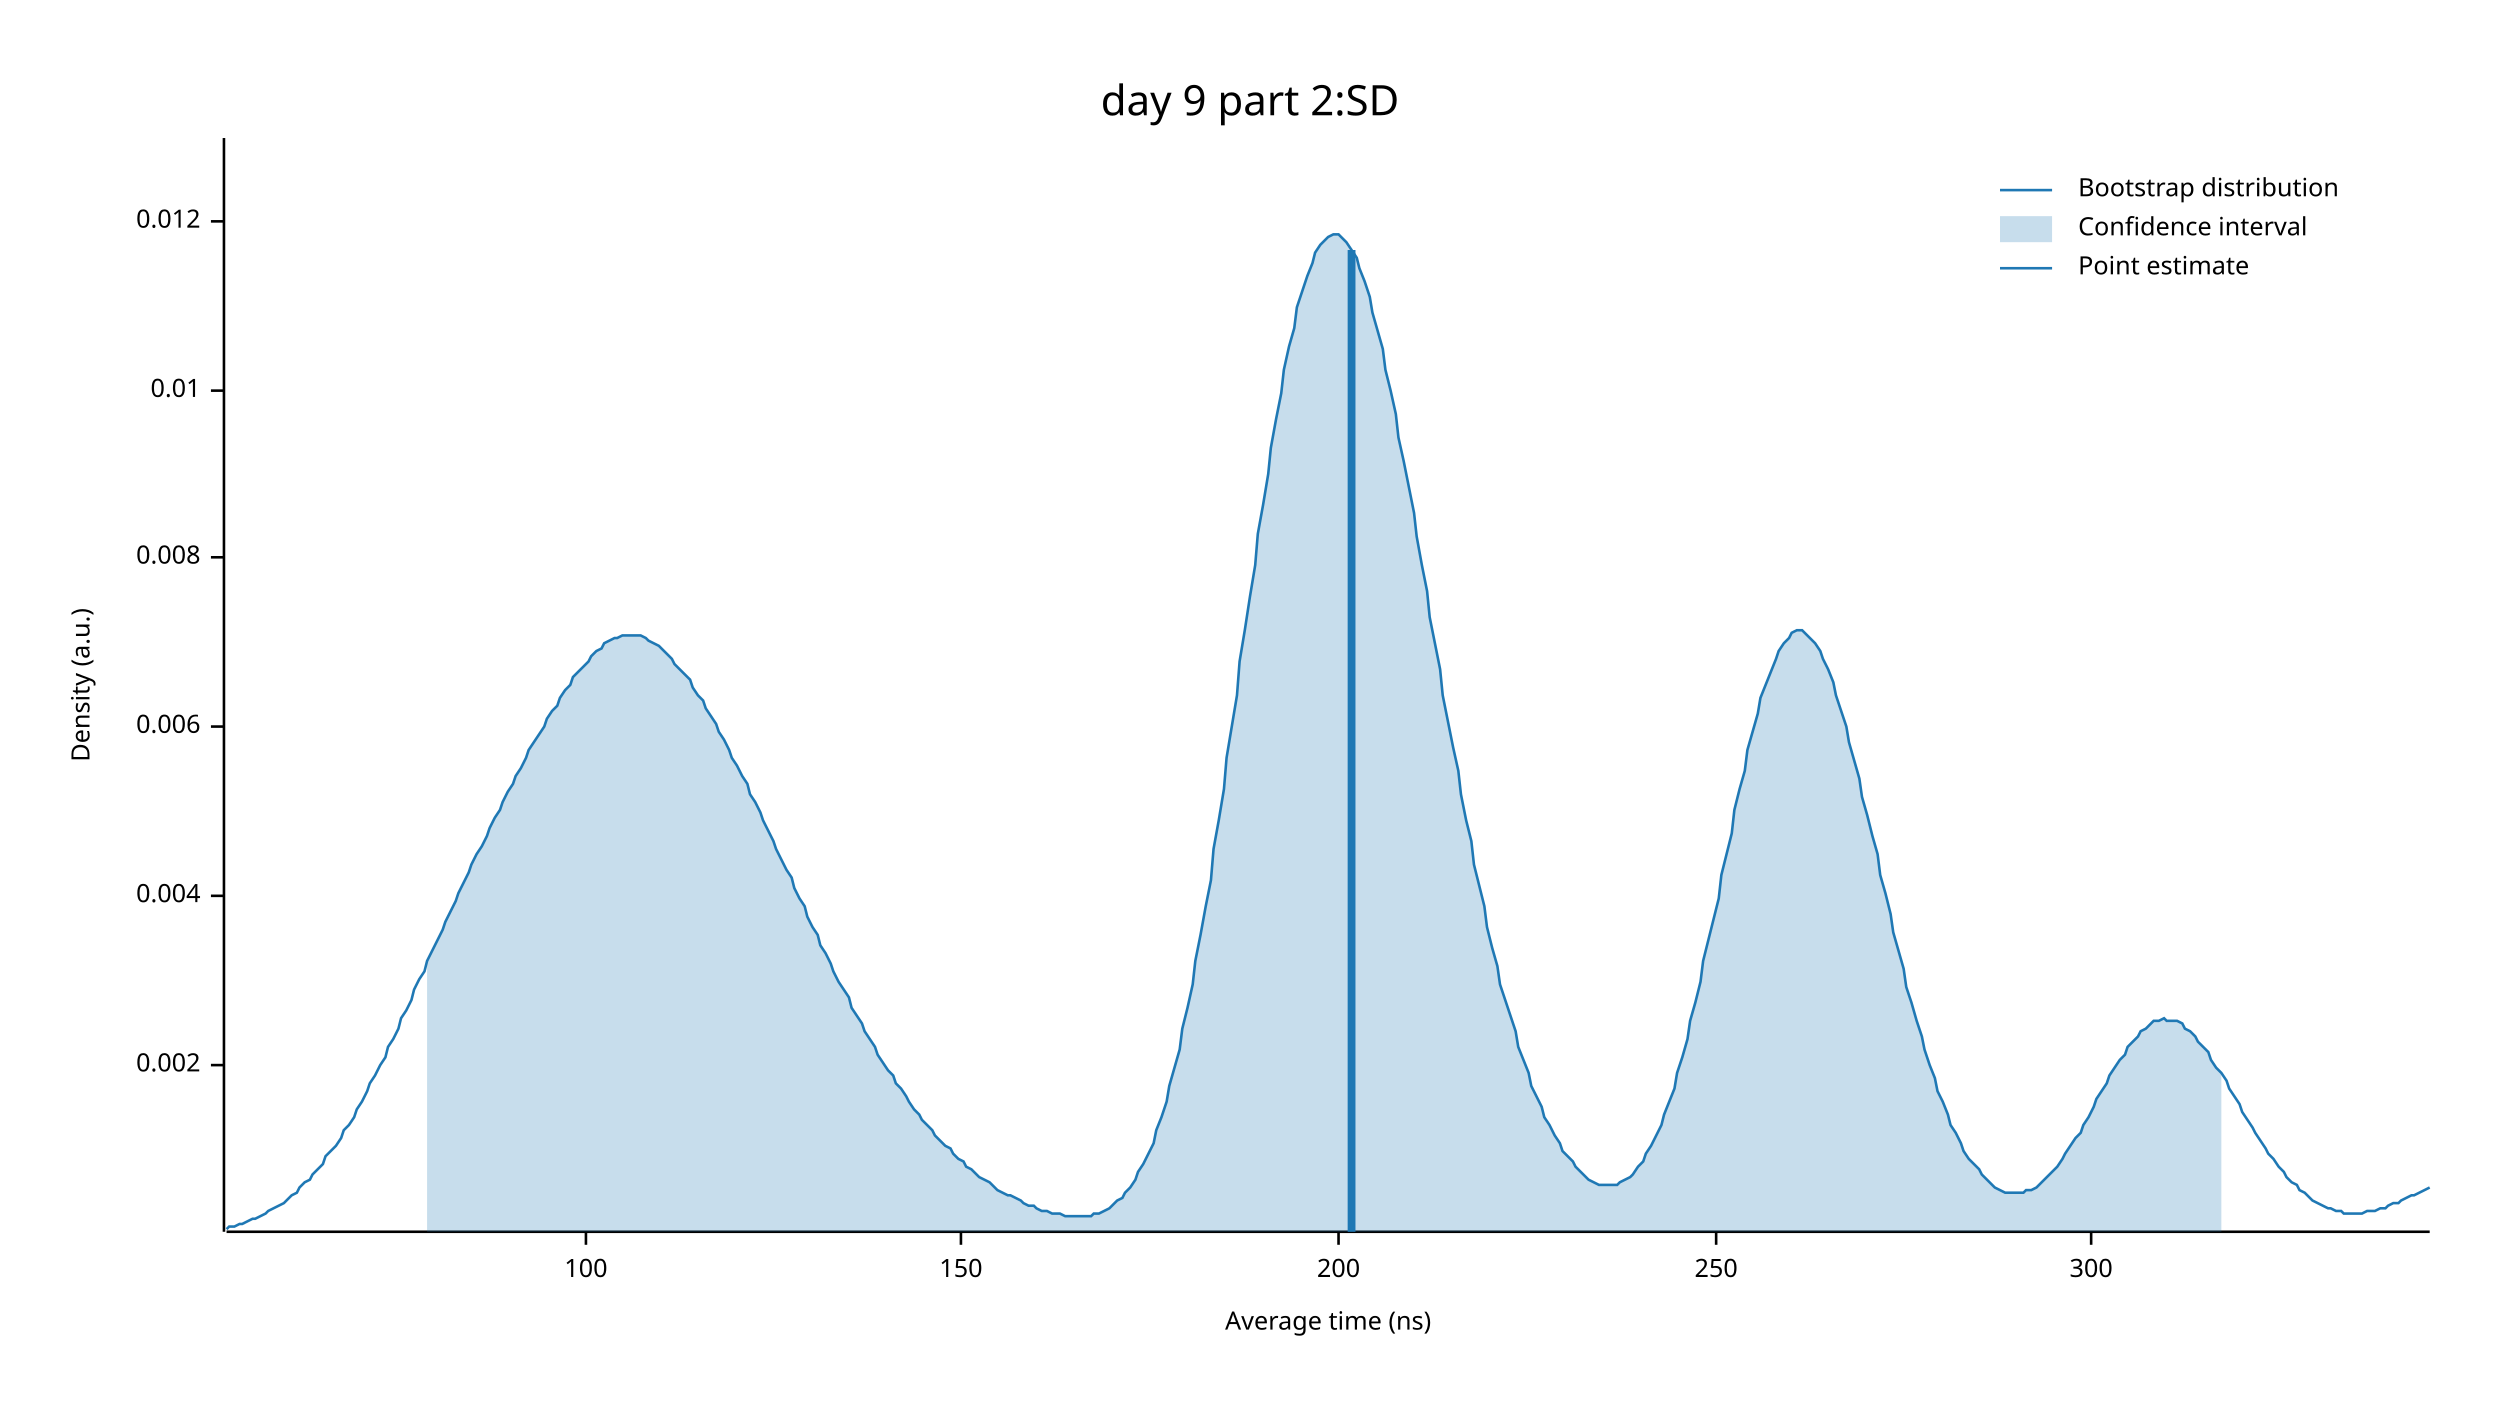
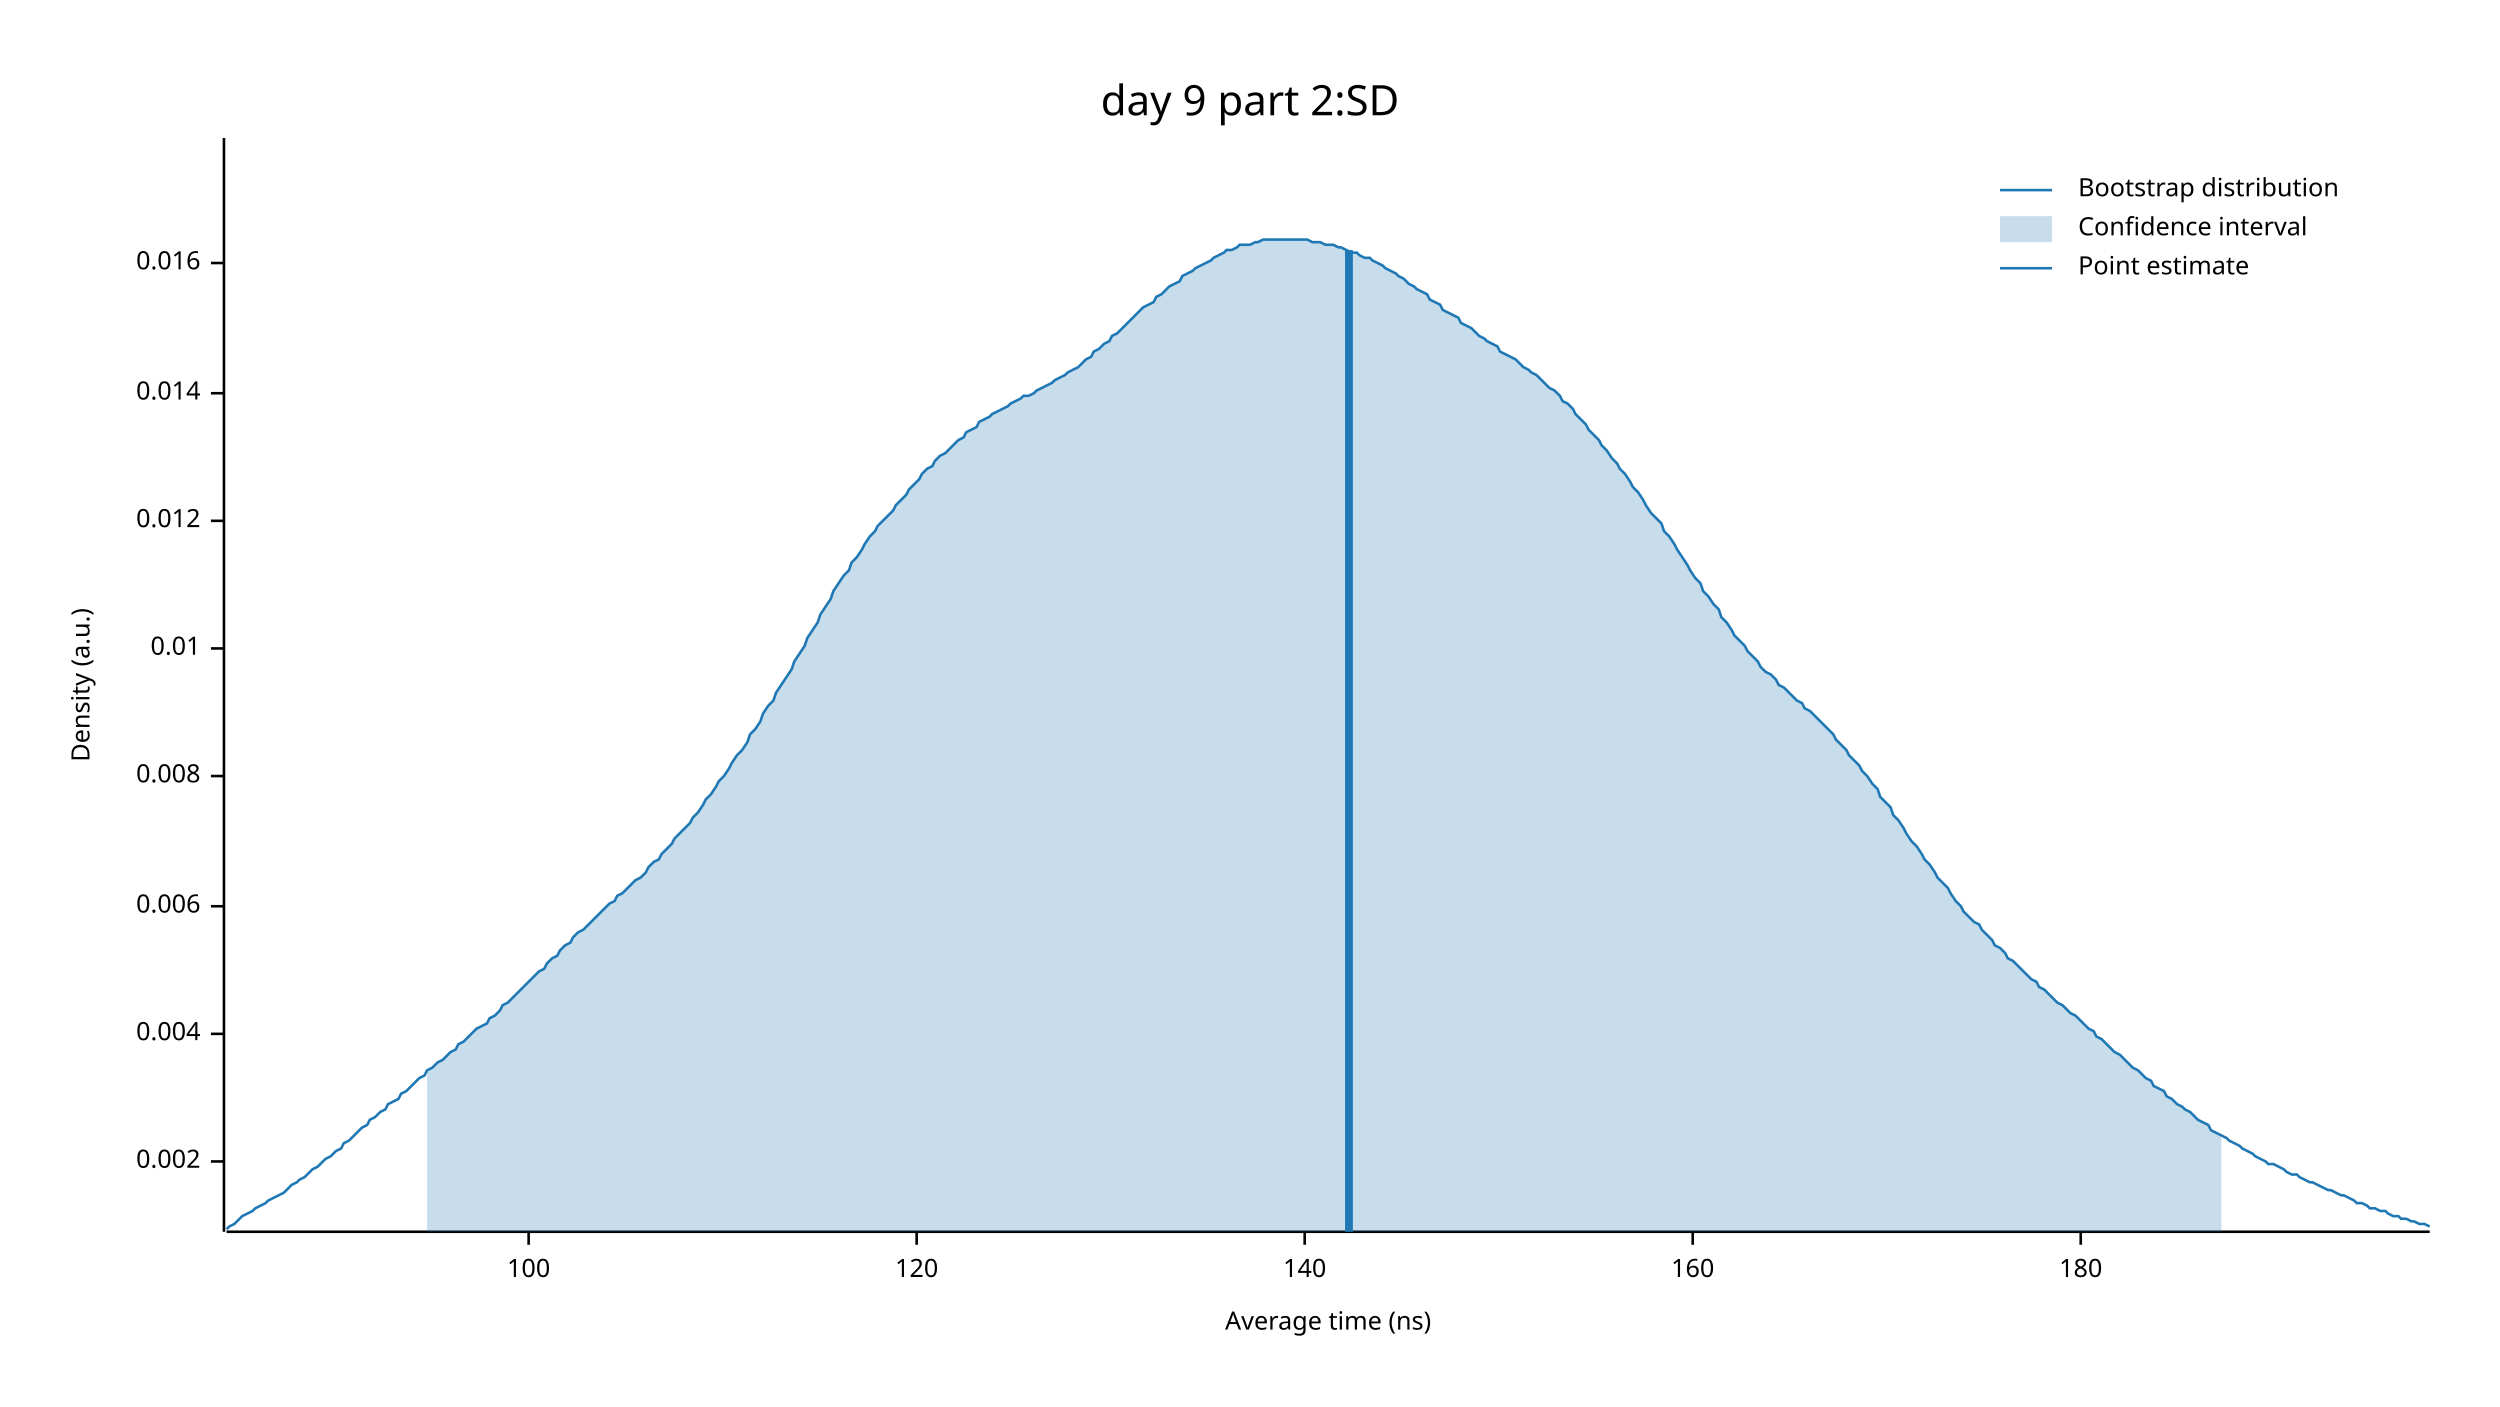
<svg xmlns="http://www.w3.org/2000/svg" width="960" height="540" viewBox="0 0 960 540">
  <text x="480" y="32" dy="0.76em" text-anchor="middle" font-family="sans-serif" font-size="16.129" opacity="1" fill="#000000">
day 9 part 2:SD
</text>
  <text x="27" y="263" dy="0.76em" text-anchor="middle" font-family="sans-serif" font-size="9.677" opacity="1" fill="#000000" transform="rotate(270, 27, 263)">
Density (a.u.)
</text>
  <text x="510" y="513" dy="-0.5ex" text-anchor="middle" font-family="sans-serif" font-size="9.677" opacity="1" fill="#000000">
Average time (ns)
</text>
  <polyline fill="none" opacity="1" stroke="#000000" stroke-width="1" points="86,53 86,473 " />
-   <text x="77" y="409" dy="0.5ex" text-anchor="end" font-family="sans-serif" font-size="9.677" opacity="1" fill="#000000">
+   <text x="77" y="446" dy="0.5ex" text-anchor="end" font-family="sans-serif" font-size="9.677" opacity="1" fill="#000000">
0.002
</text>
-   <polyline fill="none" opacity="1" stroke="#000000" stroke-width="1" points="81,409 86,409 " />
-   <text x="77" y="344" dy="0.5ex" text-anchor="end" font-family="sans-serif" font-size="9.677" opacity="1" fill="#000000">
+   <polyline fill="none" opacity="1" stroke="#000000" stroke-width="1" points="81,446 86,446 " />
+   <text x="77" y="397" dy="0.5ex" text-anchor="end" font-family="sans-serif" font-size="9.677" opacity="1" fill="#000000">
0.004
</text>
-   <polyline fill="none" opacity="1" stroke="#000000" stroke-width="1" points="81,344 86,344 " />
-   <text x="77" y="279" dy="0.5ex" text-anchor="end" font-family="sans-serif" font-size="9.677" opacity="1" fill="#000000">
+   <polyline fill="none" opacity="1" stroke="#000000" stroke-width="1" points="81,397 86,397 " />
+   <text x="77" y="348" dy="0.5ex" text-anchor="end" font-family="sans-serif" font-size="9.677" opacity="1" fill="#000000">
0.006
</text>
-   <polyline fill="none" opacity="1" stroke="#000000" stroke-width="1" points="81,279 86,279 " />
-   <text x="77" y="214" dy="0.5ex" text-anchor="end" font-family="sans-serif" font-size="9.677" opacity="1" fill="#000000">
+   <polyline fill="none" opacity="1" stroke="#000000" stroke-width="1" points="81,348 86,348 " />
+   <text x="77" y="298" dy="0.5ex" text-anchor="end" font-family="sans-serif" font-size="9.677" opacity="1" fill="#000000">
0.008
</text>
-   <polyline fill="none" opacity="1" stroke="#000000" stroke-width="1" points="81,214 86,214 " />
-   <text x="77" y="150" dy="0.5ex" text-anchor="end" font-family="sans-serif" font-size="9.677" opacity="1" fill="#000000">
+   <polyline fill="none" opacity="1" stroke="#000000" stroke-width="1" points="81,298 86,298 " />
+   <text x="77" y="249" dy="0.5ex" text-anchor="end" font-family="sans-serif" font-size="9.677" opacity="1" fill="#000000">
0.01
</text>
-   <polyline fill="none" opacity="1" stroke="#000000" stroke-width="1" points="81,150 86,150 " />
-   <text x="77" y="85" dy="0.5ex" text-anchor="end" font-family="sans-serif" font-size="9.677" opacity="1" fill="#000000">
+   <polyline fill="none" opacity="1" stroke="#000000" stroke-width="1" points="81,249 86,249 " />
+   <text x="77" y="200" dy="0.5ex" text-anchor="end" font-family="sans-serif" font-size="9.677" opacity="1" fill="#000000">
0.012
</text>
-   <polyline fill="none" opacity="1" stroke="#000000" stroke-width="1" points="81,85 86,85 " />
+   <polyline fill="none" opacity="1" stroke="#000000" stroke-width="1" points="81,200 86,200 " />
+   <text x="77" y="151" dy="0.5ex" text-anchor="end" font-family="sans-serif" font-size="9.677" opacity="1" fill="#000000">
+ 0.014
+ </text>
+   <polyline fill="none" opacity="1" stroke="#000000" stroke-width="1" points="81,151 86,151 " />
+   <text x="77" y="101" dy="0.5ex" text-anchor="end" font-family="sans-serif" font-size="9.677" opacity="1" fill="#000000">
+ 0.016
+ </text>
+   <polyline fill="none" opacity="1" stroke="#000000" stroke-width="1" points="81,101 86,101 " />
  <polyline fill="none" opacity="1" stroke="#000000" stroke-width="1" points="87,473 933,473 " />
-   <text x="225" y="483" dy="0.76em" text-anchor="middle" font-family="sans-serif" font-size="9.677" opacity="1" fill="#000000">
+   <text x="203" y="483" dy="0.76em" text-anchor="middle" font-family="sans-serif" font-size="9.677" opacity="1" fill="#000000">
100
</text>
-   <polyline fill="none" opacity="1" stroke="#000000" stroke-width="1" points="225,473 225,478 " />
-   <text x="369" y="483" dy="0.76em" text-anchor="middle" font-family="sans-serif" font-size="9.677" opacity="1" fill="#000000">
- 150
+   <polyline fill="none" opacity="1" stroke="#000000" stroke-width="1" points="203,473 203,478 " />
+   <text x="352" y="483" dy="0.76em" text-anchor="middle" font-family="sans-serif" font-size="9.677" opacity="1" fill="#000000">
+ 120
</text>
-   <polyline fill="none" opacity="1" stroke="#000000" stroke-width="1" points="369,473 369,478 " />
-   <text x="514" y="483" dy="0.76em" text-anchor="middle" font-family="sans-serif" font-size="9.677" opacity="1" fill="#000000">
- 200
+   <polyline fill="none" opacity="1" stroke="#000000" stroke-width="1" points="352,473 352,478 " />
+   <text x="501" y="483" dy="0.76em" text-anchor="middle" font-family="sans-serif" font-size="9.677" opacity="1" fill="#000000">
+ 140
</text>
-   <polyline fill="none" opacity="1" stroke="#000000" stroke-width="1" points="514,473 514,478 " />
-   <text x="659" y="483" dy="0.76em" text-anchor="middle" font-family="sans-serif" font-size="9.677" opacity="1" fill="#000000">
- 250
+   <polyline fill="none" opacity="1" stroke="#000000" stroke-width="1" points="501,473 501,478 " />
+   <text x="650" y="483" dy="0.76em" text-anchor="middle" font-family="sans-serif" font-size="9.677" opacity="1" fill="#000000">
+ 160
</text>
-   <polyline fill="none" opacity="1" stroke="#000000" stroke-width="1" points="659,473 659,478 " />
-   <text x="803" y="483" dy="0.76em" text-anchor="middle" font-family="sans-serif" font-size="9.677" opacity="1" fill="#000000">
- 300
+   <polyline fill="none" opacity="1" stroke="#000000" stroke-width="1" points="650,473 650,478 " />
+   <text x="799" y="483" dy="0.76em" text-anchor="middle" font-family="sans-serif" font-size="9.677" opacity="1" fill="#000000">
+ 180
</text>
-   <polyline fill="none" opacity="1" stroke="#000000" stroke-width="1" points="803,473 803,478 " />
-   <polyline fill="none" opacity="1" stroke="#1F78B4" stroke-width="1" points="87,472 88,471 90,471 92,470 93,470 95,469 97,468 98,468 100,467 102,466 103,465 105,464 107,463 109,462 110,461 112,459 114,458 115,456 117,454 119,453 120,451 122,449 124,447 125,444 127,442 129,440 131,437 132,434 134,432 136,429 137,426 139,423 141,419 142,416 144,413 146,409 148,406 149,402 151,399 153,395 154,391 156,388 158,384 159,380 161,376 163,373 164,369 166,365 168,361 170,357 171,354 173,350 175,346 176,343 178,339 180,335 181,332 183,328 185,325 187,321 188,318 190,314 192,311 193,308 195,304 197,301 198,298 200,295 202,291 203,288 205,285 207,282 209,279 210,276 212,273 214,271 215,268 217,265 219,263 220,260 222,258 224,256 226,254 227,252 229,250 231,249 232,247 234,246 236,245 237,245 239,244 241,244 242,244 244,244 246,244 248,245 249,246 251,247 253,248 254,249 256,251 258,253 259,255 261,257 263,259 265,261 266,264 268,267 270,269 271,272 273,275 275,278 276,281 278,284 280,288 281,291 283,294 285,298 287,301 288,305 290,308 292,312 293,315 295,319 297,323 298,326 300,330 302,334 304,337 305,341 307,345 309,348 310,352 312,356 314,359 315,363 317,366 319,370 320,373 322,377 324,380 326,383 327,387 329,390 331,393 332,396 334,399 336,402 337,405 339,408 341,411 343,413 344,416 346,418 348,421 349,423 351,426 353,428 354,430 356,432 358,434 359,436 361,438 363,440 365,441 366,443 368,445 370,446 371,448 373,449 375,451 376,452 378,453 380,454 381,455 383,457 385,458 387,459 388,459 390,460 392,461 393,462 395,463 397,463 398,464 400,465 402,465 404,466 405,466 407,466 409,467 410,467 412,467 414,467 415,467 417,467 419,467 420,466 422,466 424,465 426,464 427,463 429,461 431,460 432,458 434,456 436,453 437,450 439,447 441,443 443,439 444,434 446,429 448,423 449,417 451,410 453,403 454,395 456,387 458,378 459,369 461,359 463,348 465,338 466,326 468,315 470,303 471,291 473,279 475,267 476,254 478,242 480,229 482,217 483,205 485,194 487,182 488,172 490,161 492,151 493,142 495,133 497,126 498,118 500,112 502,106 504,101 505,97 507,94 509,92 510,91 512,90 514,90 515,91 517,93 519,96 521,99 522,103 524,108 526,114 527,120 529,127 531,134 532,142 534,150 536,159 537,168 539,177 541,187 543,197 544,206 546,217 548,227 549,237 551,247 553,257 554,267 556,277 558,287 560,296 561,305 563,315 565,323 566,332 568,340 570,348 571,356 573,364 575,371 576,378 578,384 580,390 582,396 583,402 585,407 587,412 588,417 590,421 592,425 593,429 595,432 597,436 599,439 600,442 602,444 604,446 605,448 607,450 609,452 610,453 612,454 614,455 615,455 617,455 619,455 621,455 622,454 624,453 626,452 627,451 629,448 631,446 632,443 634,440 636,436 638,432 639,428 641,423 643,418 644,412 646,406 648,399 649,392 651,385 653,377 654,369 656,361 658,353 660,345 661,336 663,328 665,320 666,311 668,303 670,296 671,288 673,281 675,274 676,268 678,263 680,258 682,253 683,250 685,247 687,245 688,243 690,242 692,242 693,243 695,245 697,247 699,250 700,253 702,257 704,262 705,267 707,273 709,279 710,285 712,292 714,299 715,306 717,313 719,321 721,328 722,336 724,343 726,351 727,358 729,365 731,372 732,379 734,385 736,392 738,398 739,403 741,409 743,414 744,419 746,423 748,428 749,432 751,435 753,439 754,442 756,445 758,447 760,449 761,451 763,453 765,455 766,456 768,457 770,458 771,458 773,458 775,458 777,458 778,457 780,457 782,456 783,455 785,453 787,451 788,450 790,448 792,445 793,443 795,440 797,437 799,435 800,432 802,429 804,425 805,422 807,419 809,416 810,413 812,410 814,407 816,405 817,402 819,400 821,398 822,396 824,395 826,393 827,392 829,392 831,391 832,392 834,392 836,392 838,393 839,395 841,396 843,398 844,400 846,402 848,404 849,407 851,410 853,412 855,415 856,418 858,421 860,424 861,427 863,430 865,433 866,435 868,438 870,441 871,443 873,445 875,448 877,450 878,452 880,454 882,455 883,457 885,458 887,460 888,461 890,462 892,463 894,464 895,464 897,465 899,465 900,466 902,466 904,466 905,466 907,466 909,465 910,465 912,465 914,464 916,464 917,463 919,462 921,462 922,461 924,460 926,459 927,459 929,458 931,457 933,456 " />
-   <polygon opacity="0.25" fill="#1F78B4" points="164,369 166,365 168,361 170,357 171,354 173,350 175,346 176,343 178,339 180,335 181,332 183,328 185,325 187,321 188,318 190,314 192,311 193,308 195,304 197,301 198,298 200,295 202,291 203,288 205,285 207,282 209,279 210,276 212,273 214,271 215,268 217,265 219,263 220,260 222,258 224,256 226,254 227,252 229,250 231,249 232,247 234,246 236,245 237,245 239,244 241,244 242,244 244,244 246,244 248,245 249,246 251,247 253,248 254,249 256,251 258,253 259,255 261,257 263,259 265,261 266,264 268,267 270,269 271,272 273,275 275,278 276,281 278,284 280,288 281,291 283,294 285,298 287,301 288,305 290,308 292,312 293,315 295,319 297,323 298,326 300,330 302,334 304,337 305,341 307,345 309,348 310,352 312,356 314,359 315,363 317,366 319,370 320,373 322,377 324,380 326,383 327,387 329,390 331,393 332,396 334,399 336,402 337,405 339,408 341,411 343,413 344,416 346,418 348,421 349,423 351,426 353,428 354,430 356,432 358,434 359,436 361,438 363,440 365,441 366,443 368,445 370,446 371,448 373,449 375,451 376,452 378,453 380,454 381,455 383,457 385,458 387,459 388,459 390,460 392,461 393,462 395,463 397,463 398,464 400,465 402,465 404,466 405,466 407,466 409,467 410,467 412,467 414,467 415,467 417,467 419,467 420,466 422,466 424,465 426,464 427,463 429,461 431,460 432,458 434,456 436,453 437,450 439,447 441,443 443,439 444,434 446,429 448,423 449,417 451,410 453,403 454,395 456,387 458,378 459,369 461,359 463,348 465,338 466,326 468,315 470,303 471,291 473,279 475,267 476,254 478,242 480,229 482,217 483,205 485,194 487,182 488,172 490,161 492,151 493,142 495,133 497,126 498,118 500,112 502,106 504,101 505,97 507,94 509,92 510,91 512,90 514,90 515,91 517,93 519,96 521,99 522,103 524,108 526,114 527,120 529,127 531,134 532,142 534,150 536,159 537,168 539,177 541,187 543,197 544,206 546,217 548,227 549,237 551,247 553,257 554,267 556,277 558,287 560,296 561,305 563,315 565,323 566,332 568,340 570,348 571,356 573,364 575,371 576,378 578,384 580,390 582,396 583,402 585,407 587,412 588,417 590,421 592,425 593,429 595,432 597,436 599,439 600,442 602,444 604,446 605,448 607,450 609,452 610,453 612,454 614,455 615,455 617,455 619,455 621,455 622,454 624,453 626,452 627,451 629,448 631,446 632,443 634,440 636,436 638,432 639,428 641,423 643,418 644,412 646,406 648,399 649,392 651,385 653,377 654,369 656,361 658,353 660,345 661,336 663,328 665,320 666,311 668,303 670,296 671,288 673,281 675,274 676,268 678,263 680,258 682,253 683,250 685,247 687,245 688,243 690,242 692,242 693,243 695,245 697,247 699,250 700,253 702,257 704,262 705,267 707,273 709,279 710,285 712,292 714,299 715,306 717,313 719,321 721,328 722,336 724,343 726,351 727,358 729,365 731,372 732,379 734,385 736,392 738,398 739,403 741,409 743,414 744,419 746,423 748,428 749,432 751,435 753,439 754,442 756,445 758,447 760,449 761,451 763,453 765,455 766,456 768,457 770,458 771,458 773,458 775,458 777,458 778,457 780,457 782,456 783,455 785,453 787,451 788,450 790,448 792,445 793,443 795,440 797,437 799,435 800,432 802,429 804,425 805,422 807,419 809,416 810,413 812,410 814,407 816,405 817,402 819,400 821,398 822,396 824,395 826,393 827,392 829,392 831,391 832,392 834,392 836,392 838,393 839,395 841,396 843,398 844,400 846,402 848,404 849,407 851,410 853,412 853,473 164,473 " />
-   <polyline fill="none" opacity="1" stroke="#1F78B4" stroke-width="3" points="519,473 519,96 " />
+   <polyline fill="none" opacity="1" stroke="#000000" stroke-width="1" points="799,473 799,478 " />
+   <polyline fill="none" opacity="1" stroke="#1F78B4" stroke-width="1" points="87,472 88,471 90,470 92,468 93,467 95,466 97,465 98,464 100,463 102,462 103,461 105,460 107,459 109,458 110,457 112,455 114,454 115,453 117,452 119,450 120,449 122,448 124,446 125,445 127,444 129,442 131,441 132,439 134,438 136,436 137,435 139,433 141,432 142,430 144,429 146,427 148,426 149,424 151,423 153,422 154,420 156,419 158,417 159,416 161,414 163,413 164,411 166,410 168,408 170,407 171,406 173,404 175,403 176,401 178,400 180,398 181,397 183,395 185,394 187,393 188,391 190,390 192,388 193,386 195,385 197,383 198,382 200,380 202,378 203,377 205,375 207,373 209,372 210,370 212,368 214,367 215,365 217,363 219,362 220,360 222,358 224,357 226,355 227,354 229,352 231,350 232,349 234,347 236,346 237,344 239,343 241,341 242,340 244,338 246,337 248,335 249,333 251,331 253,330 254,328 256,326 258,324 259,322 261,320 263,318 265,316 266,314 268,312 270,309 271,307 273,305 275,302 276,300 278,298 280,295 281,293 283,290 285,288 287,285 288,282 290,280 292,277 293,274 295,271 297,269 298,266 300,263 302,260 304,257 305,254 307,251 309,248 310,245 312,242 314,239 315,236 317,233 319,230 320,227 322,224 324,221 326,219 327,216 329,214 331,211 332,209 334,206 336,204 337,202 339,200 341,198 343,196 344,194 346,192 348,190 349,188 351,186 353,184 354,182 356,180 358,179 359,177 361,175 363,174 365,172 366,171 368,169 370,168 371,166 373,165 375,164 376,162 378,161 380,160 381,159 383,158 385,157 387,156 388,155 390,154 392,153 393,152 395,152 397,151 398,150 400,149 402,148 404,147 405,146 407,145 409,144 410,143 412,142 414,141 415,140 417,138 419,137 420,135 422,134 424,132 426,131 427,129 429,128 431,126 432,125 434,123 436,121 437,120 439,118 441,117 443,116 444,114 446,113 448,111 449,110 451,109 453,108 454,106 456,105 458,104 459,103 461,102 463,101 465,100 466,99 468,98 470,97 471,96 473,96 475,95 476,94 478,94 480,94 482,93 483,93 485,92 487,92 488,92 490,92 492,92 493,92 495,92 497,92 498,92 500,92 502,92 504,93 505,93 507,93 509,94 510,94 512,94 514,95 515,95 517,96 519,97 521,97 522,98 524,99 526,99 527,100 529,101 531,102 532,103 534,104 536,105 537,106 539,107 541,109 543,110 544,111 546,112 548,113 549,115 551,116 553,117 554,119 556,120 558,121 560,122 561,124 563,125 565,126 566,127 568,129 570,130 571,131 573,132 575,133 576,135 578,136 580,137 582,138 583,139 585,141 587,142 588,143 590,144 592,146 593,147 595,149 597,150 599,152 600,154 602,155 604,157 605,159 607,161 609,163 610,165 612,167 614,169 615,171 617,173 619,176 621,178 622,180 624,182 626,185 627,187 629,189 631,192 632,194 634,197 636,199 638,201 639,204 641,206 643,209 644,211 646,214 648,217 649,219 651,222 653,224 654,227 656,229 658,232 660,234 661,237 663,239 665,242 666,244 668,246 670,248 671,250 673,252 675,254 676,256 678,258 680,259 682,261 683,263 685,264 687,266 688,267 690,269 692,270 693,272 695,273 697,275 699,277 700,278 702,280 704,282 705,284 707,286 709,288 710,290 712,292 714,294 715,296 717,298 719,301 721,303 722,306 724,308 726,310 727,313 729,315 731,318 732,320 734,323 736,325 738,328 739,330 741,332 743,335 744,337 746,339 748,341 749,343 751,346 753,348 754,350 756,352 758,354 760,355 761,357 763,359 765,361 766,363 768,364 770,366 771,368 773,369 775,371 777,373 778,374 780,376 782,377 783,379 785,380 787,382 788,383 790,385 792,386 793,387 795,389 797,390 799,392 800,393 802,395 804,396 805,398 807,399 809,401 810,402 812,404 814,405 816,407 817,408 819,410 821,411 822,412 824,414 826,415 827,417 829,418 831,419 832,421 834,422 836,424 838,425 839,426 841,427 843,429 844,430 846,431 848,432 849,434 851,435 853,436 855,437 856,438 858,439 860,440 861,441 863,442 865,443 866,444 868,445 870,446 871,447 873,447 875,448 877,449 878,450 880,451 882,451 883,452 885,453 887,454 888,454 890,455 892,456 894,457 895,457 897,458 899,459 900,459 902,460 904,461 905,462 907,462 909,463 910,464 912,464 914,465 916,465 917,466 919,467 921,467 922,468 924,468 926,469 927,469 929,470 931,470 933,471 " />
+   <polygon opacity="0.25" fill="#1F78B4" points="164,411 166,410 168,408 170,407 171,406 173,404 175,403 176,401 178,400 180,398 181,397 183,395 185,394 187,393 188,391 190,390 192,388 193,386 195,385 197,383 198,382 200,380 202,378 203,377 205,375 207,373 209,372 210,370 212,368 214,367 215,365 217,363 219,362 220,360 222,358 224,357 226,355 227,354 229,352 231,350 232,349 234,347 236,346 237,344 239,343 241,341 242,340 244,338 246,337 248,335 249,333 251,331 253,330 254,328 256,326 258,324 259,322 261,320 263,318 265,316 266,314 268,312 270,309 271,307 273,305 275,302 276,300 278,298 280,295 281,293 283,290 285,288 287,285 288,282 290,280 292,277 293,274 295,271 297,269 298,266 300,263 302,260 304,257 305,254 307,251 309,248 310,245 312,242 314,239 315,236 317,233 319,230 320,227 322,224 324,221 326,219 327,216 329,214 331,211 332,209 334,206 336,204 337,202 339,200 341,198 343,196 344,194 346,192 348,190 349,188 351,186 353,184 354,182 356,180 358,179 359,177 361,175 363,174 365,172 366,171 368,169 370,168 371,166 373,165 375,164 376,162 378,161 380,160 381,159 383,158 385,157 387,156 388,155 390,154 392,153 393,152 395,152 397,151 398,150 400,149 402,148 404,147 405,146 407,145 409,144 410,143 412,142 414,141 415,140 417,138 419,137 420,135 422,134 424,132 426,131 427,129 429,128 431,126 432,125 434,123 436,121 437,120 439,118 441,117 443,116 444,114 446,113 448,111 449,110 451,109 453,108 454,106 456,105 458,104 459,103 461,102 463,101 465,100 466,99 468,98 470,97 471,96 473,96 475,95 476,94 478,94 480,94 482,93 483,93 485,92 487,92 488,92 490,92 492,92 493,92 495,92 497,92 498,92 500,92 502,92 504,93 505,93 507,93 509,94 510,94 512,94 514,95 515,95 517,96 519,97 521,97 522,98 524,99 526,99 527,100 529,101 531,102 532,103 534,104 536,105 537,106 539,107 541,109 543,110 544,111 546,112 548,113 549,115 551,116 553,117 554,119 556,120 558,121 560,122 561,124 563,125 565,126 566,127 568,129 570,130 571,131 573,132 575,133 576,135 578,136 580,137 582,138 583,139 585,141 587,142 588,143 590,144 592,146 593,147 595,149 597,150 599,152 600,154 602,155 604,157 605,159 607,161 609,163 610,165 612,167 614,169 615,171 617,173 619,176 621,178 622,180 624,182 626,185 627,187 629,189 631,192 632,194 634,197 636,199 638,201 639,204 641,206 643,209 644,211 646,214 648,217 649,219 651,222 653,224 654,227 656,229 658,232 660,234 661,237 663,239 665,242 666,244 668,246 670,248 671,250 673,252 675,254 676,256 678,258 680,259 682,261 683,263 685,264 687,266 688,267 690,269 692,270 693,272 695,273 697,275 699,277 700,278 702,280 704,282 705,284 707,286 709,288 710,290 712,292 714,294 715,296 717,298 719,301 721,303 722,306 724,308 726,310 727,313 729,315 731,318 732,320 734,323 736,325 738,328 739,330 741,332 743,335 744,337 746,339 748,341 749,343 751,346 753,348 754,350 756,352 758,354 760,355 761,357 763,359 765,361 766,363 768,364 770,366 771,368 773,369 775,371 777,373 778,374 780,376 782,377 783,379 785,380 787,382 788,383 790,385 792,386 793,387 795,389 797,390 799,392 800,393 802,395 804,396 805,398 807,399 809,401 810,402 812,404 814,405 816,407 817,408 819,410 821,411 822,412 824,414 826,415 827,417 829,418 831,419 832,421 834,422 836,424 838,425 839,426 841,427 843,429 844,430 846,431 848,432 849,434 851,435 853,436 853,473 164,473 " />
+   <polyline fill="none" opacity="1" stroke="#1F78B4" stroke-width="3" points="518,473 518,96 " />
  <text x="798" y="68" dy="0.76em" text-anchor="start" font-family="sans-serif" font-size="9.677" opacity="1" fill="#000000">
Bootstrap distribution
</text>
  <text x="798" y="83" dy="0.76em" text-anchor="start" font-family="sans-serif" font-size="9.677" opacity="1" fill="#000000">
Confidence interval
</text>
  <text x="798" y="98" dy="0.76em" text-anchor="start" font-family="sans-serif" font-size="9.677" opacity="1" fill="#000000">
Point estimate
</text>
  <polyline fill="none" opacity="1" stroke="#1F78B4" stroke-width="1" points="768,73 788,73 " />
  <rect x="768" y="83" width="20" height="10" opacity="0.25" fill="#1F78B4" stroke="none" />
  <polyline fill="none" opacity="1" stroke="#1F78B4" stroke-width="1" points="768,103 788,103 " />
</svg>
